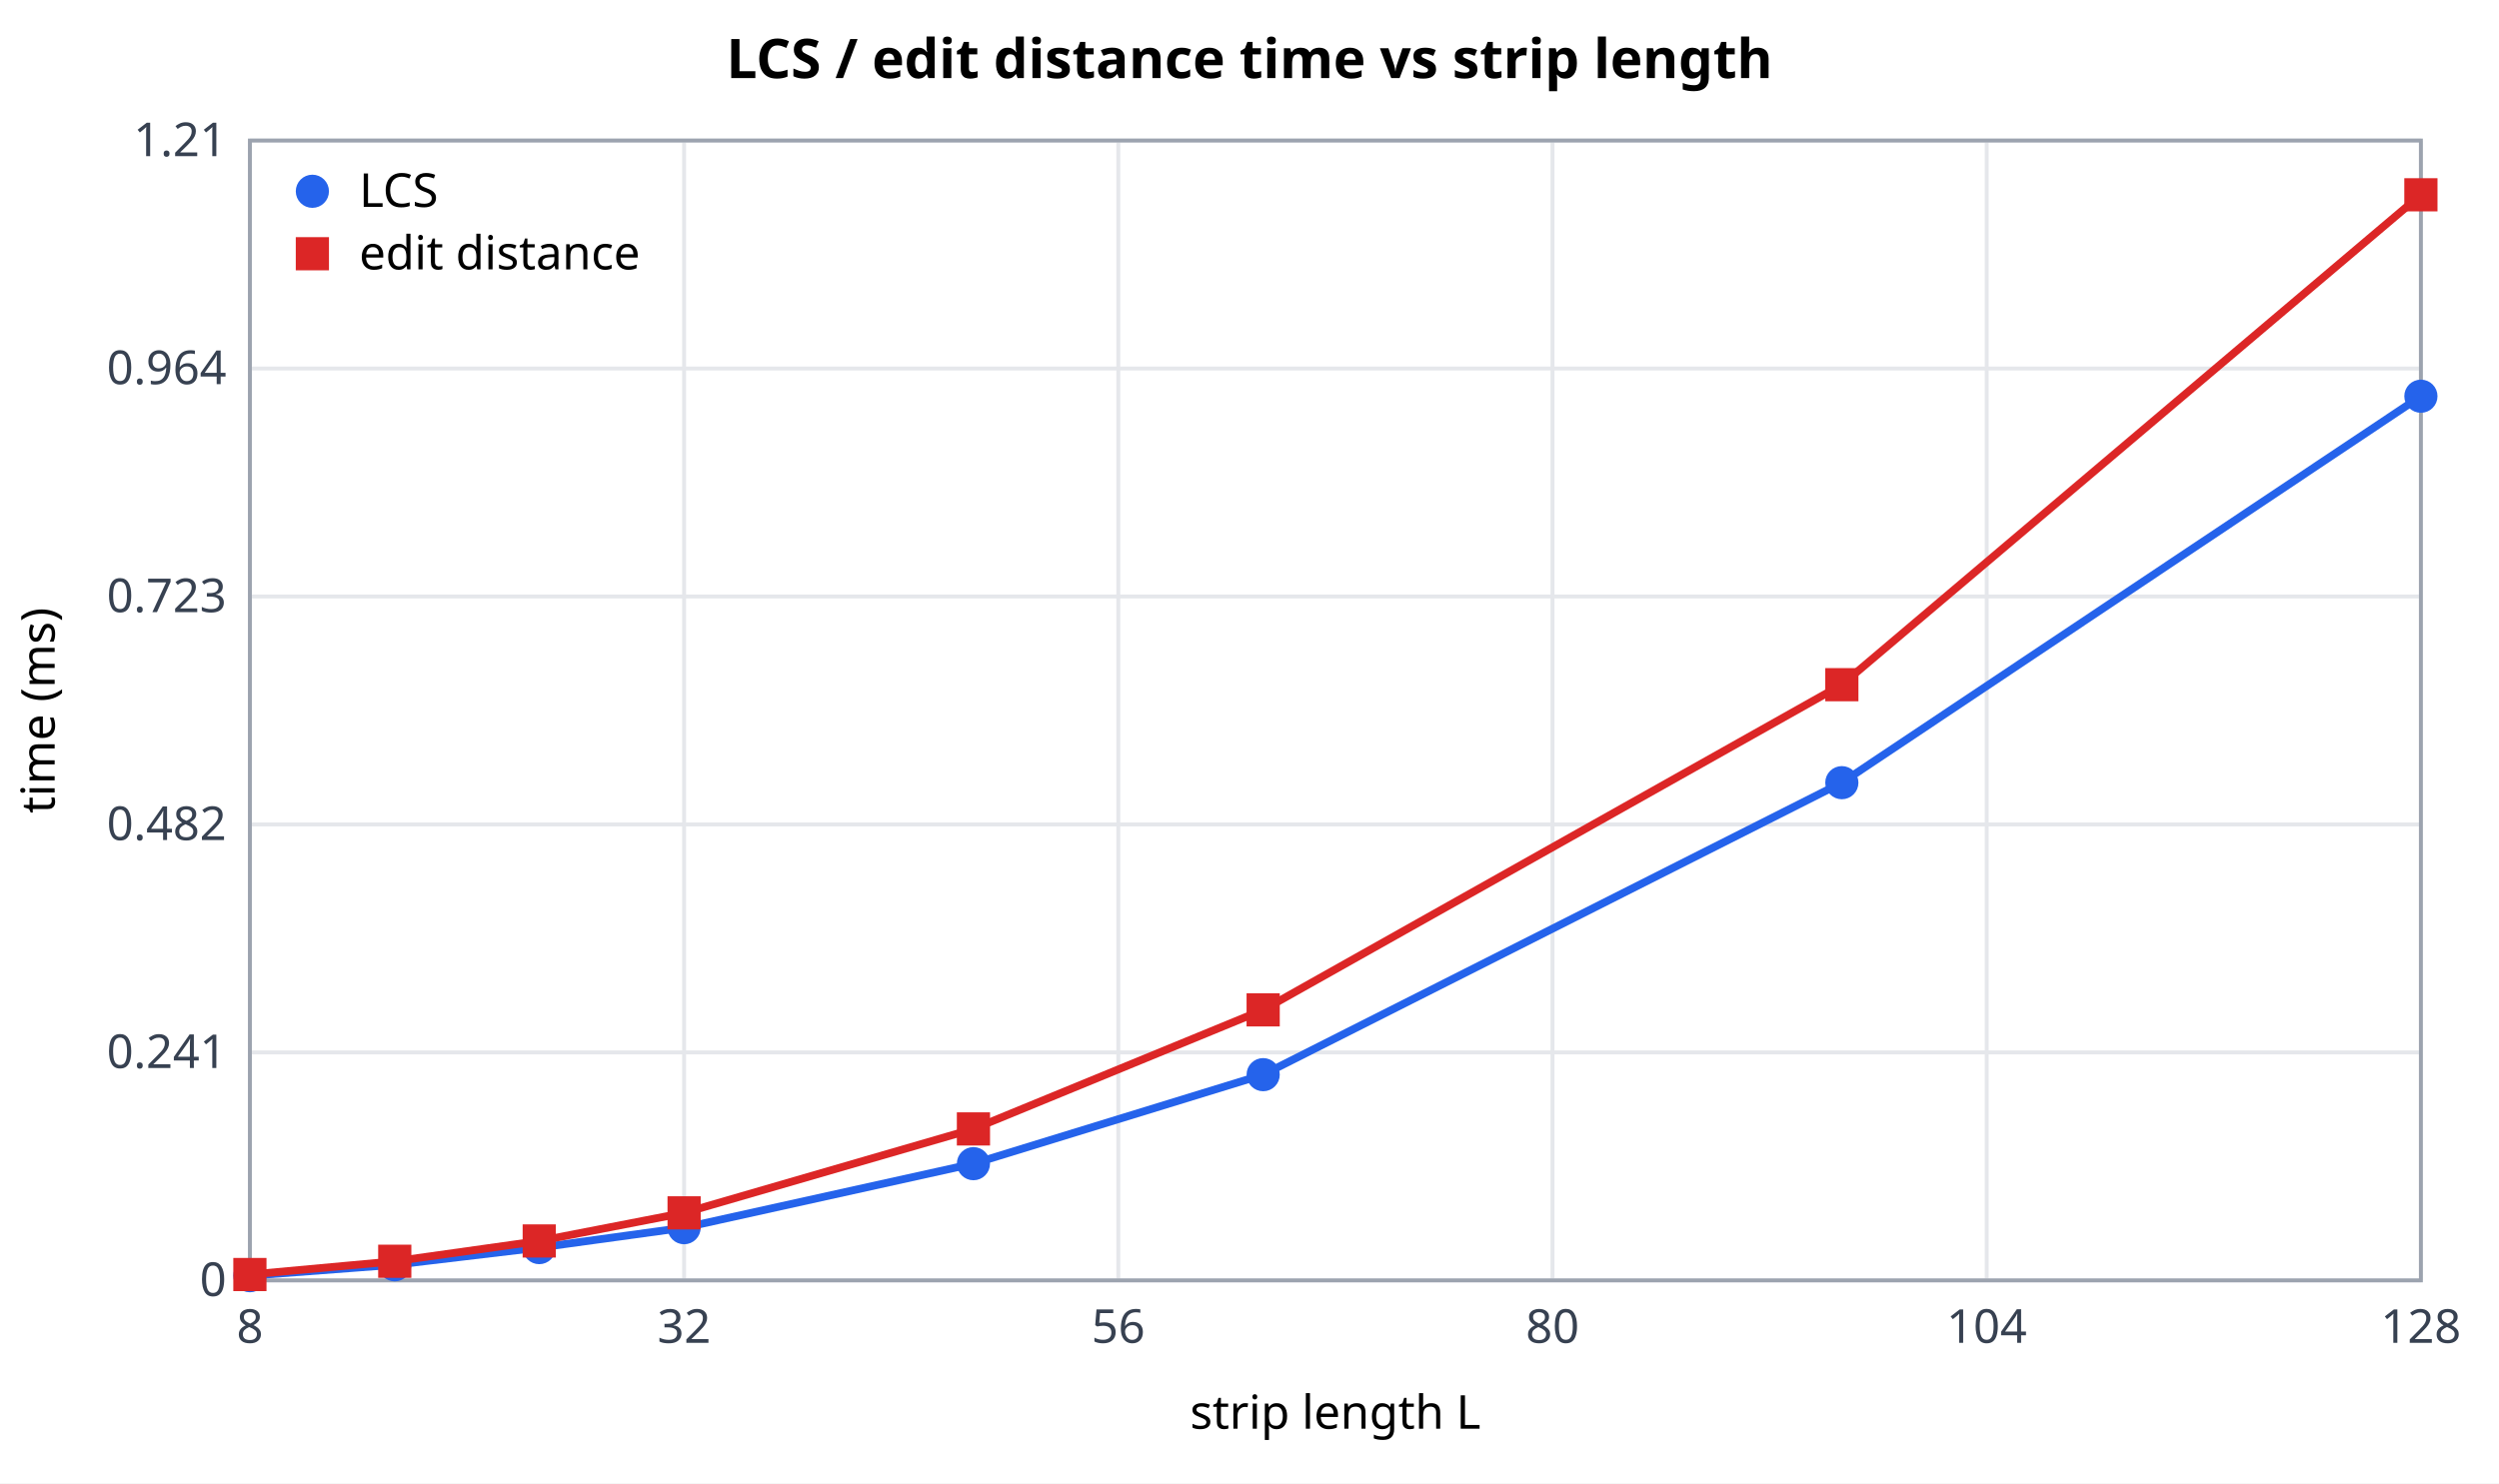
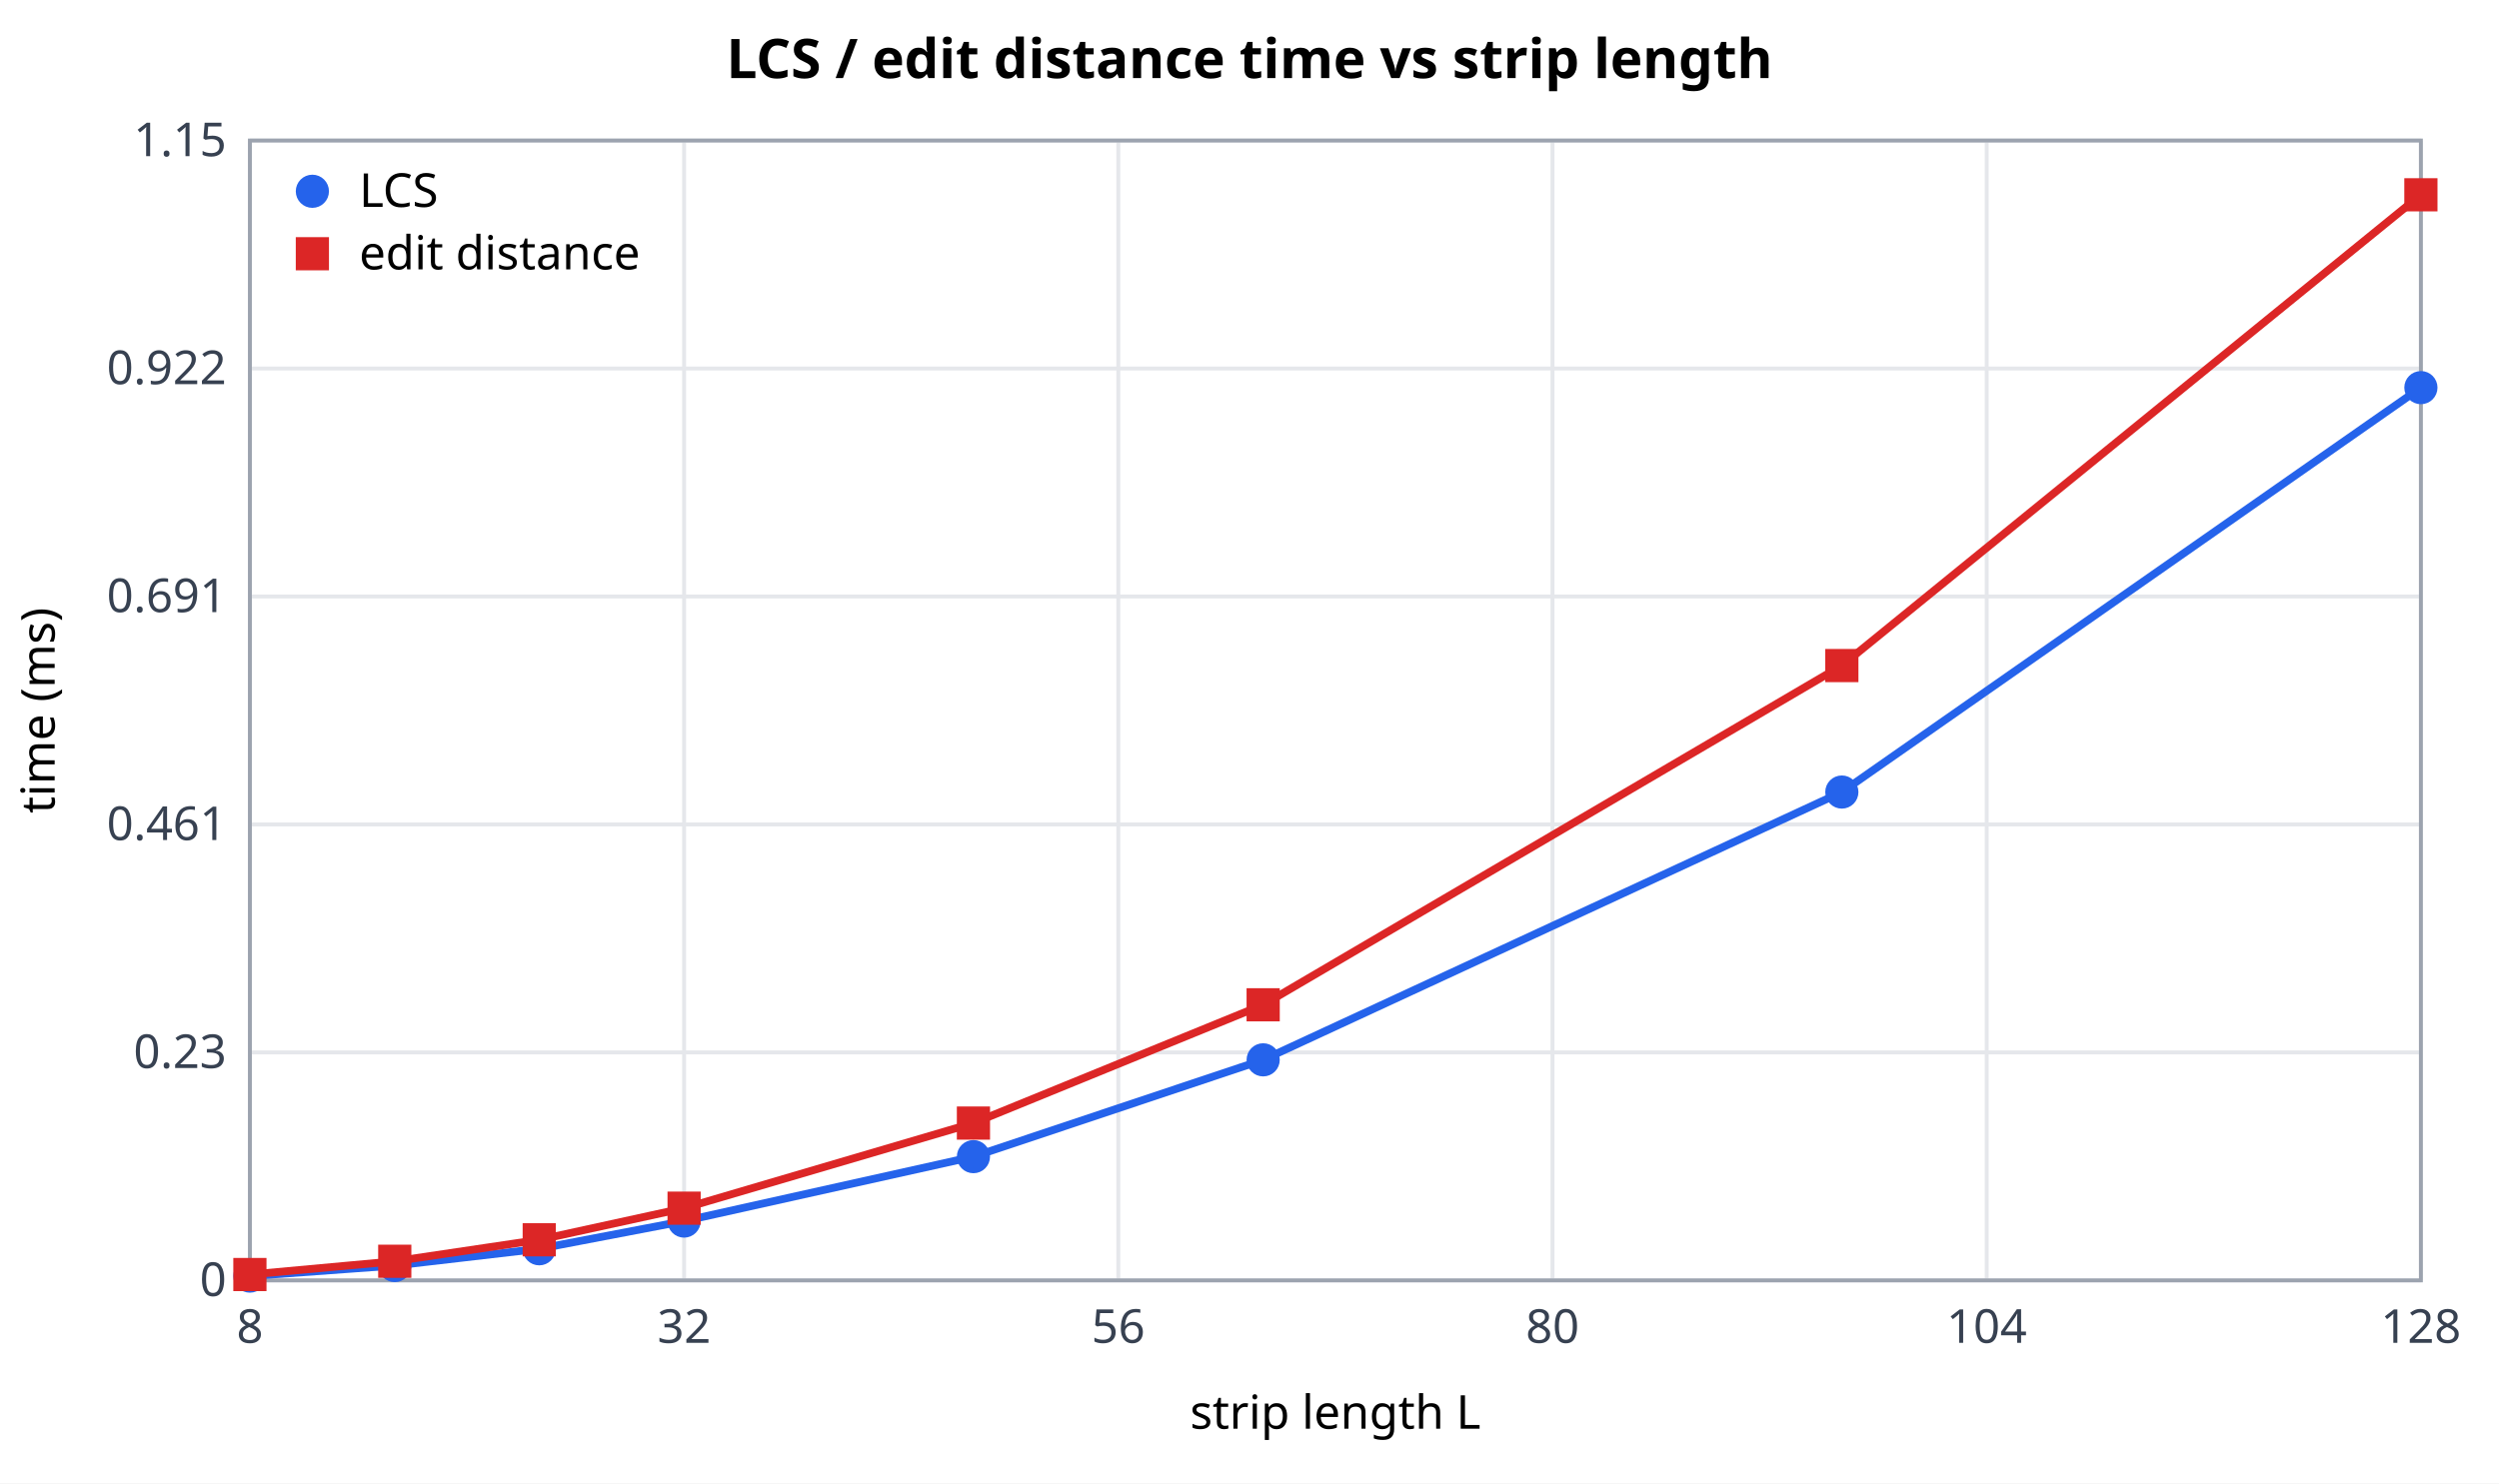
<svg xmlns="http://www.w3.org/2000/svg" width="640" height="380" viewBox="0 0 640 380" font-family="sans-serif" font-size="12">
  <rect width="640" height="380" fill="#ffffff" />
  <text x="320.0" y="20" text-anchor="middle" font-size="14" font-weight="bold">LCS / edit distance time vs strip length</text>
  <line x1="64.0" y1="36" x2="64.0" y2="328" stroke="#e5e7eb" />
  <text x="64.0" y="344" text-anchor="middle" fill="#374151">8</text>
  <line x1="175.2" y1="36" x2="175.2" y2="328" stroke="#e5e7eb" />
  <text x="175.2" y="344" text-anchor="middle" fill="#374151">32</text>
  <line x1="286.4" y1="36" x2="286.4" y2="328" stroke="#e5e7eb" />
  <text x="286.4" y="344" text-anchor="middle" fill="#374151">56</text>
  <line x1="397.6" y1="36" x2="397.6" y2="328" stroke="#e5e7eb" />
  <text x="397.6" y="344" text-anchor="middle" fill="#374151">80</text>
  <line x1="508.8" y1="36" x2="508.8" y2="328" stroke="#e5e7eb" />
  <text x="508.8" y="344" text-anchor="middle" fill="#374151">104</text>
  <line x1="620.0" y1="36" x2="620.0" y2="328" stroke="#e5e7eb" />
  <text x="620.0" y="344" text-anchor="middle" fill="#374151">128</text>
  <line x1="64" y1="328.0" x2="620" y2="328.0" stroke="#e5e7eb" />
  <text x="58" y="332.0" text-anchor="end" fill="#374151">0</text>
  <line x1="64" y1="269.6" x2="620" y2="269.6" stroke="#e5e7eb" />
-   <text x="58" y="273.6" text-anchor="end" fill="#374151">0.241</text>
+   <text x="58" y="273.6" text-anchor="end" fill="#374151">0.23</text>
  <line x1="64" y1="211.2" x2="620" y2="211.2" stroke="#e5e7eb" />
-   <text x="58" y="215.2" text-anchor="end" fill="#374151">0.482</text>
+   <text x="58" y="215.2" text-anchor="end" fill="#374151">0.461</text>
  <line x1="64" y1="152.8" x2="620" y2="152.8" stroke="#e5e7eb" />
-   <text x="58" y="156.8" text-anchor="end" fill="#374151">0.723</text>
+   <text x="58" y="156.8" text-anchor="end" fill="#374151">0.691</text>
  <line x1="64" y1="94.4" x2="620" y2="94.4" stroke="#e5e7eb" />
-   <text x="58" y="98.4" text-anchor="end" fill="#374151">0.964</text>
+   <text x="58" y="98.4" text-anchor="end" fill="#374151">0.922</text>
  <line x1="64" y1="36.0" x2="620" y2="36.0" stroke="#e5e7eb" />
-   <text x="58" y="40.0" text-anchor="end" fill="#374151">1.21</text>
+   <text x="58" y="40.0" text-anchor="end" fill="#374151">1.15</text>
  <rect x="64" y="36" width="556" height="292" fill="none" stroke="#9ca3af" />
  <text x="342.0" y="366" text-anchor="middle">strip length L</text>
  <text x="14" y="182.0" text-anchor="middle" transform="rotate(-90 14 182.0)">time (ms)</text>
-   <polyline points="64.0,326.8 101.1,324.0 138.1,319.6 175.2,314.5 249.3,298.1 323.5,275.3 471.7,200.5 620.0,101.5" fill="none" stroke="#2563eb" stroke-width="2" />
-   <circle cx="64.0" cy="326.8" r="3.5" fill="#2563eb" stroke="#2563eb" stroke-width="1.5" />
-   <circle cx="101.1" cy="324.0" r="3.5" fill="#2563eb" stroke="#2563eb" stroke-width="1.5" />
-   <circle cx="138.1" cy="319.6" r="3.5" fill="#2563eb" stroke="#2563eb" stroke-width="1.5" />
-   <circle cx="175.2" cy="314.5" r="3.5" fill="#2563eb" stroke="#2563eb" stroke-width="1.5" />
-   <circle cx="249.3" cy="298.1" r="3.5" fill="#2563eb" stroke="#2563eb" stroke-width="1.5" />
-   <circle cx="323.5" cy="275.3" r="3.5" fill="#2563eb" stroke="#2563eb" stroke-width="1.5" />
-   <circle cx="471.7" cy="200.5" r="3.5" fill="#2563eb" stroke="#2563eb" stroke-width="1.5" />
-   <circle cx="620.0" cy="101.5" r="3.5" fill="#2563eb" stroke="#2563eb" stroke-width="1.5" />
+   <polyline points="64.0,326.9 101.1,324.2 138.1,319.9 175.2,312.8 249.3,296.3 323.5,271.5 471.7,202.9 620.0,99.3" fill="none" stroke="#2563eb" stroke-width="2" />
+   <circle cx="64.0" cy="326.9" r="3.5" fill="#2563eb" stroke="#2563eb" stroke-width="1.5" />
+   <circle cx="101.1" cy="324.2" r="3.5" fill="#2563eb" stroke="#2563eb" stroke-width="1.5" />
+   <circle cx="138.1" cy="319.9" r="3.5" fill="#2563eb" stroke="#2563eb" stroke-width="1.5" />
+   <circle cx="175.2" cy="312.8" r="3.5" fill="#2563eb" stroke="#2563eb" stroke-width="1.5" />
+   <circle cx="249.3" cy="296.3" r="3.5" fill="#2563eb" stroke="#2563eb" stroke-width="1.5" />
+   <circle cx="323.5" cy="271.5" r="3.5" fill="#2563eb" stroke="#2563eb" stroke-width="1.5" />
+   <circle cx="471.7" cy="202.9" r="3.5" fill="#2563eb" stroke="#2563eb" stroke-width="1.5" />
+   <circle cx="620.0" cy="99.3" r="3.5" fill="#2563eb" stroke="#2563eb" stroke-width="1.5" />
  <circle cx="80.0" cy="49.0" r="3.5" fill="#2563eb" stroke="#2563eb" stroke-width="1.5" />
  <text x="92" y="53">LCS</text>
-   <polyline points="64.0,326.5 101.1,323.1 138.1,317.9 175.2,310.7 249.3,289.2 323.5,258.7 471.7,175.4 620.0,49.9" fill="none" stroke="#dc2626" stroke-width="2" />
+   <polyline points="64.0,326.5 101.1,323.1 138.1,317.6 175.2,309.5 249.3,287.7 323.5,257.4 471.7,170.5 620.0,49.9" fill="none" stroke="#dc2626" stroke-width="2" />
  <rect x="60.5" y="323.0" width="7" height="7" fill="#dc2626" stroke="#dc2626" stroke-width="1.5" />
  <rect x="97.6" y="319.6" width="7" height="7" fill="#dc2626" stroke="#dc2626" stroke-width="1.5" />
-   <rect x="134.6" y="314.4" width="7" height="7" fill="#dc2626" stroke="#dc2626" stroke-width="1.5" />
-   <rect x="171.7" y="307.2" width="7" height="7" fill="#dc2626" stroke="#dc2626" stroke-width="1.5" />
-   <rect x="245.8" y="285.7" width="7" height="7" fill="#dc2626" stroke="#dc2626" stroke-width="1.5" />
-   <rect x="320.0" y="255.2" width="7" height="7" fill="#dc2626" stroke="#dc2626" stroke-width="1.5" />
-   <rect x="468.2" y="171.9" width="7" height="7" fill="#dc2626" stroke="#dc2626" stroke-width="1.5" />
+   <rect x="134.6" y="314.1" width="7" height="7" fill="#dc2626" stroke="#dc2626" stroke-width="1.5" />
+   <rect x="171.7" y="306.0" width="7" height="7" fill="#dc2626" stroke="#dc2626" stroke-width="1.5" />
+   <rect x="245.8" y="284.2" width="7" height="7" fill="#dc2626" stroke="#dc2626" stroke-width="1.5" />
+   <rect x="320.0" y="253.9" width="7" height="7" fill="#dc2626" stroke="#dc2626" stroke-width="1.5" />
+   <rect x="468.2" y="167.0" width="7" height="7" fill="#dc2626" stroke="#dc2626" stroke-width="1.5" />
  <rect x="616.5" y="46.4" width="7" height="7" fill="#dc2626" stroke="#dc2626" stroke-width="1.5" />
  <rect x="76.5" y="61.5" width="7" height="7" fill="#dc2626" stroke="#dc2626" stroke-width="1.5" />
  <text x="92" y="69">edit distance</text>
</svg>
